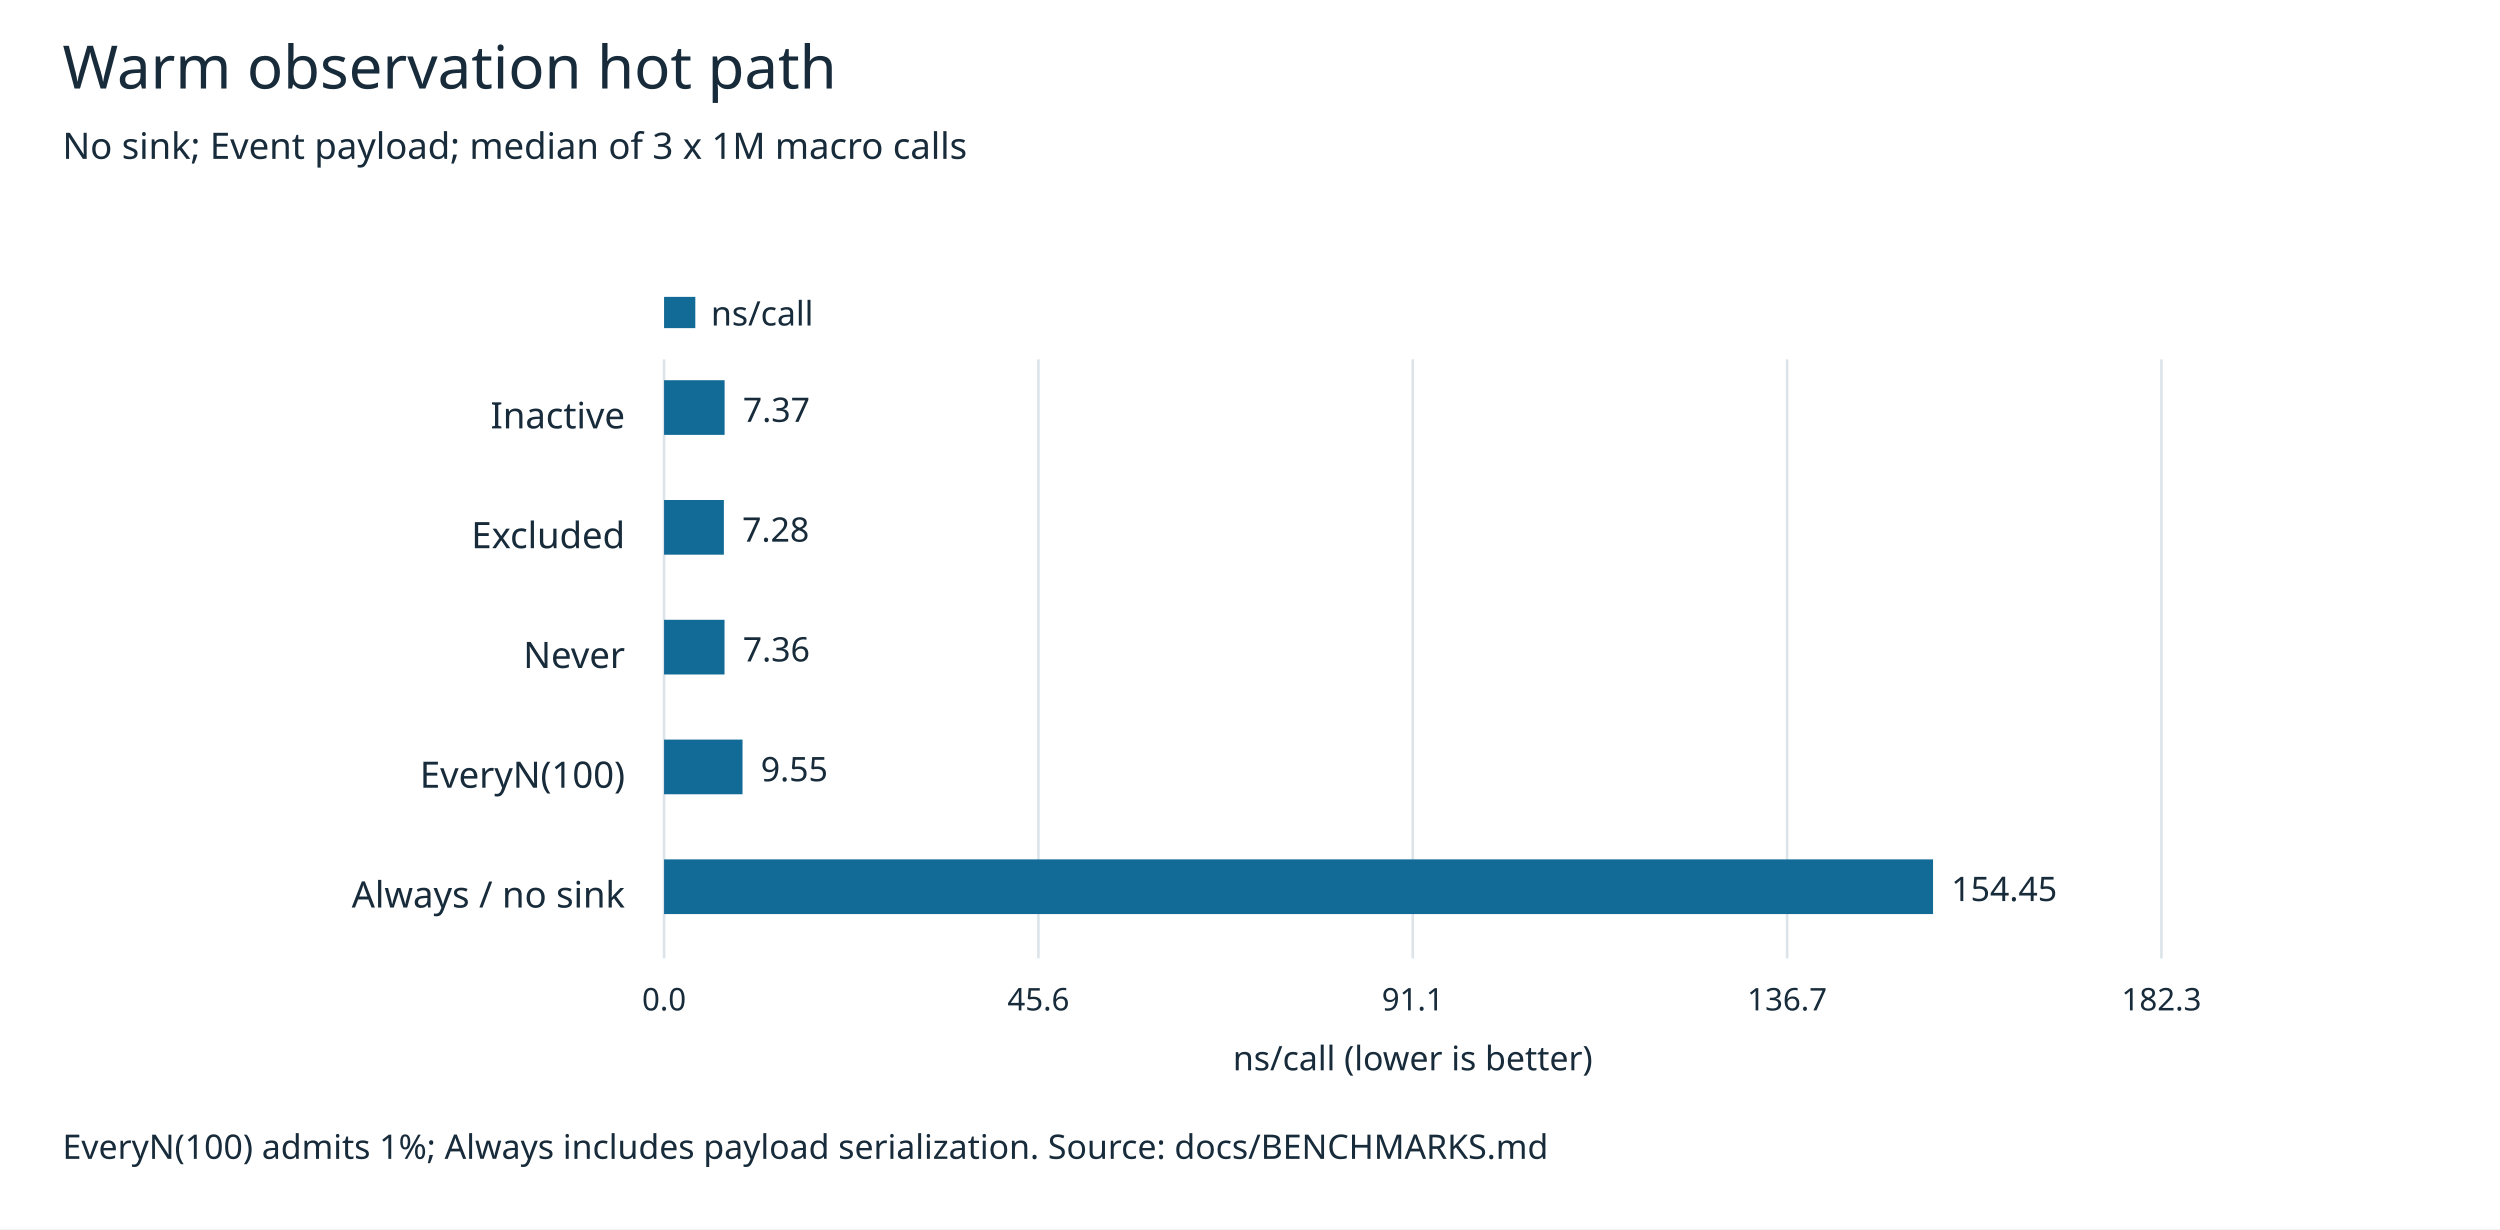
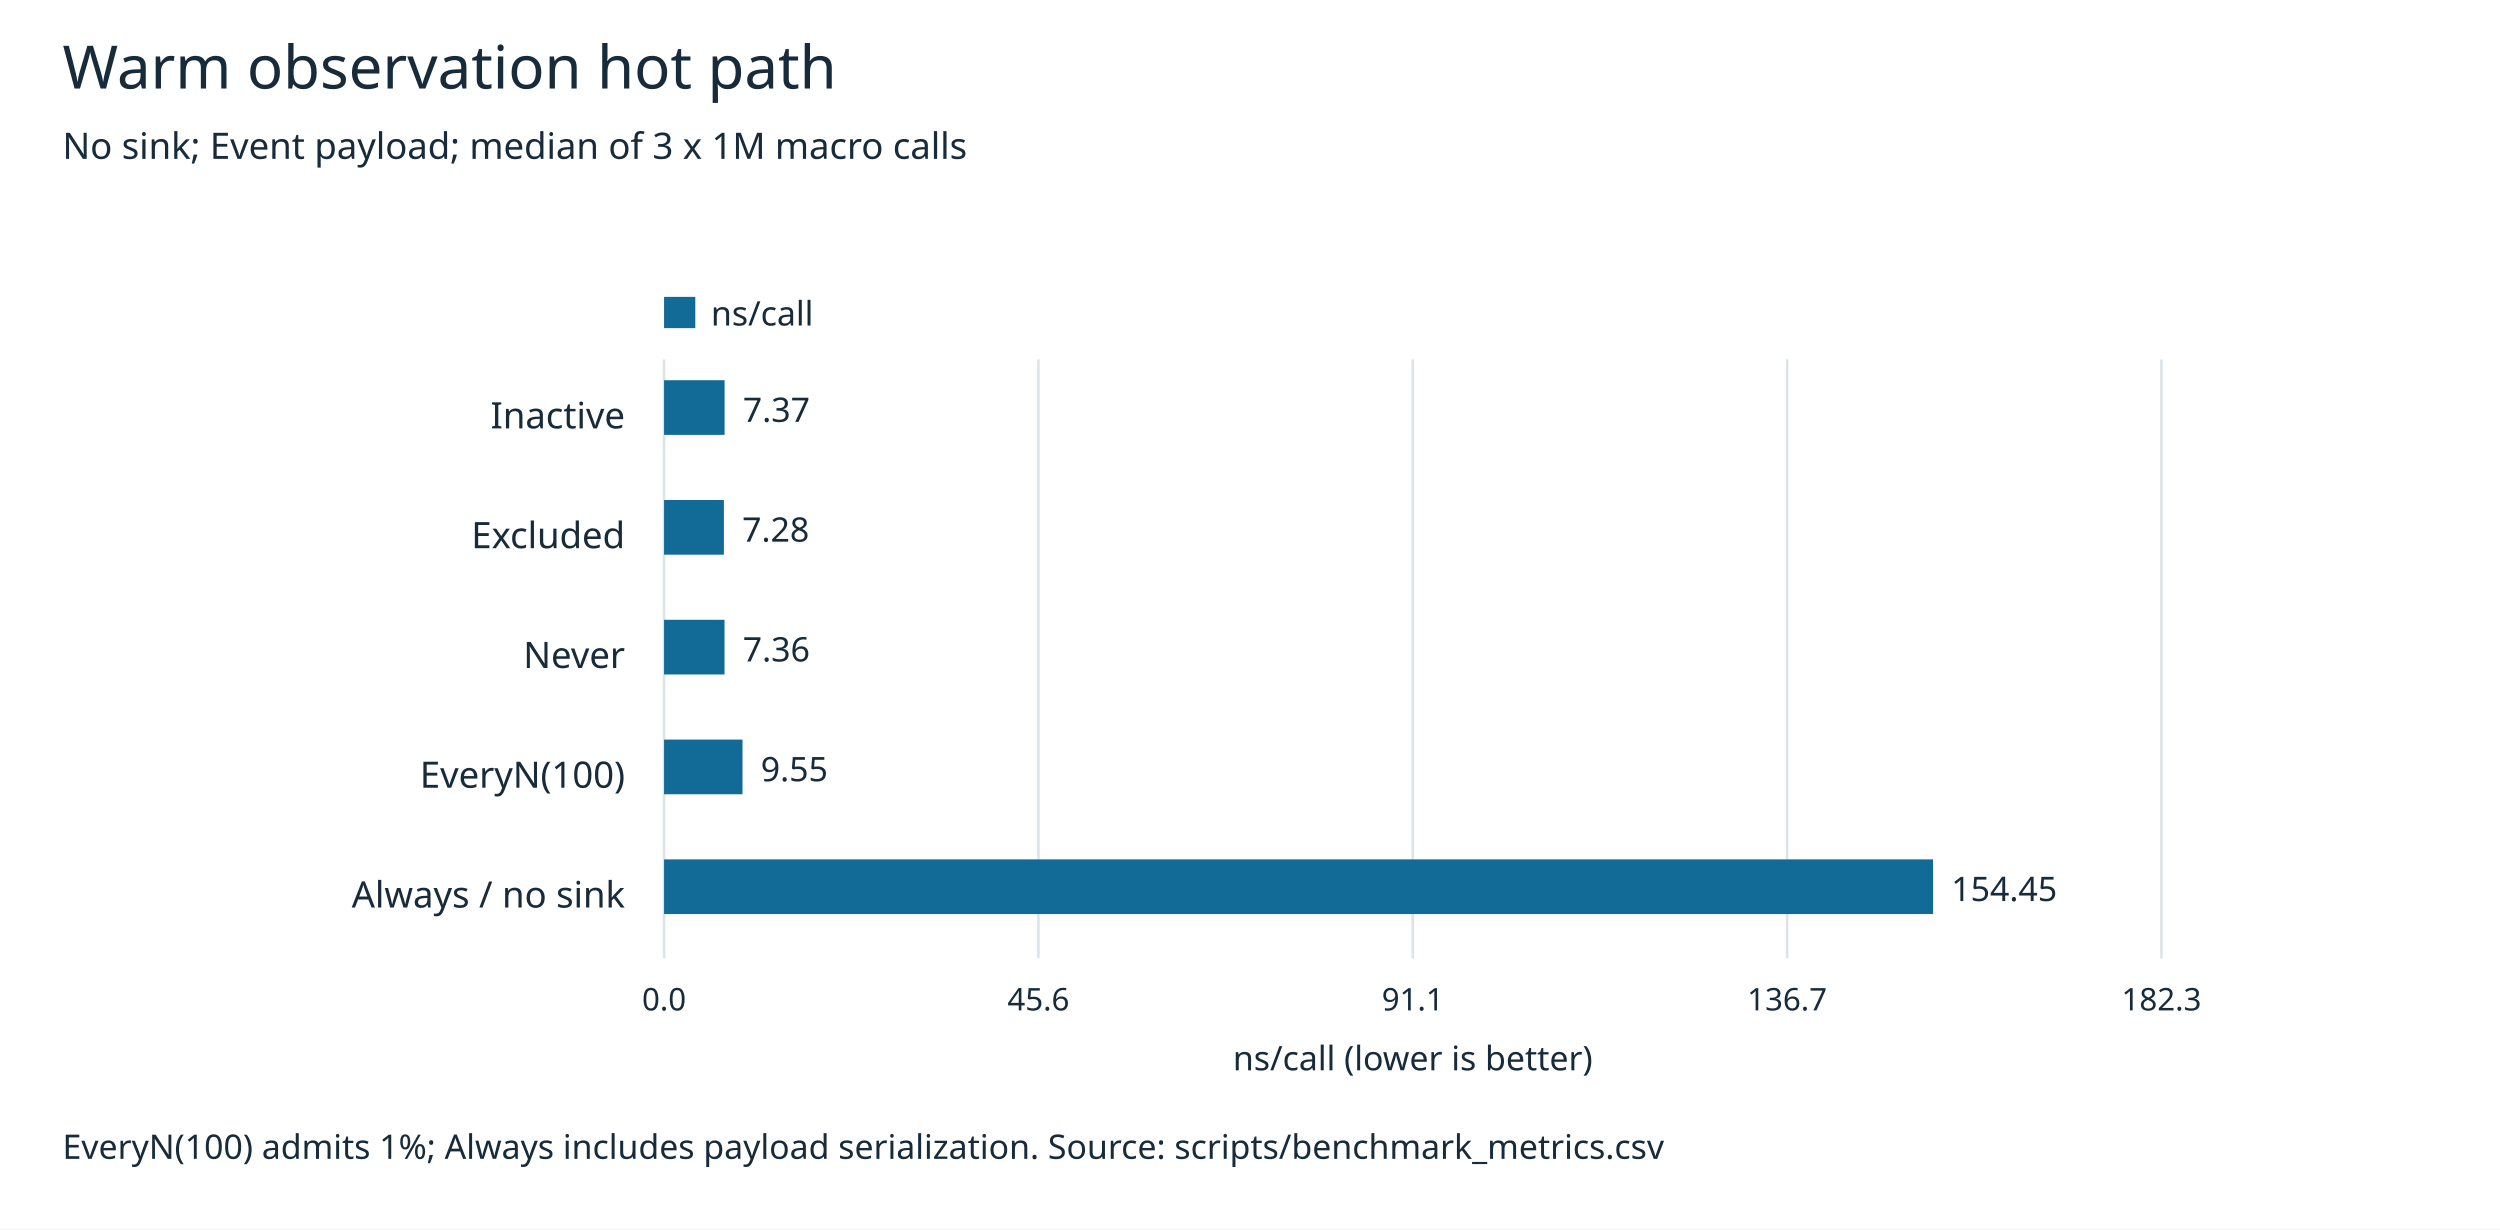
<svg xmlns="http://www.w3.org/2000/svg" width="960" height="472" viewBox="0 0 960 472" role="img" aria-labelledby="title desc">
  <rect width="960" height="472" fill="#ffffff" />
  <g font-family="sans-serif">
    <text x="24.00" y="34.00" font-size="23" text-anchor="start" fill="#172b3a">Warm observation hot path</text>
    <text x="24.00" y="61.00" font-size="14" text-anchor="start" fill="#172b3a">No sink; Event payload; median of 3 x 1M macro calls</text>
    <text x="24.00" y="102.00" font-size="17" text-anchor="start" fill="#172b3a" />
    <rect x="255" y="114" width="12" height="12" fill="#126b96" />
    <text x="273.00" y="125.00" font-size="13" text-anchor="start" fill="#172b3a">ns/call</text>
    <path d="M255.00 138V368" stroke="#dce4e9" />
    <text x="255.00" y="388.00" font-size="12" text-anchor="middle" fill="#172b3a">0.0</text>
    <path d="M398.75 138V368" stroke="#dce4e9" />
    <text x="398.75" y="388.00" font-size="12" text-anchor="middle" fill="#172b3a">45.6</text>
    <path d="M542.50 138V368" stroke="#dce4e9" />
    <text x="542.50" y="388.00" font-size="12" text-anchor="middle" fill="#172b3a">91.1</text>
    <path d="M686.25 138V368" stroke="#dce4e9" />
    <text x="686.25" y="388.00" font-size="12" text-anchor="middle" fill="#172b3a">136.7</text>
    <path d="M830.00 138V368" stroke="#dce4e9" />
    <text x="830.00" y="388.00" font-size="12" text-anchor="middle" fill="#172b3a">182.3</text>
    <text x="542.50" y="411.00" font-size="13" text-anchor="middle" fill="#172b3a">ns/call (lower is better)</text>
    <text x="240.00" y="164.50" font-size="14" text-anchor="end" fill="#172b3a">Inactive</text>
    <rect x="255" y="146" width="23.25" height="21" fill="#126b96" />
    <text x="285.25" y="162.00" font-size="13" text-anchor="start" fill="#172b3a">7.37</text>
    <text x="240.00" y="210.50" font-size="14" text-anchor="end" fill="#172b3a">Excluded</text>
    <rect x="255" y="192" width="22.97" height="21" fill="#126b96" />
    <text x="284.97" y="208.00" font-size="13" text-anchor="start" fill="#172b3a">7.28</text>
    <text x="240.00" y="256.50" font-size="14" text-anchor="end" fill="#172b3a">Never</text>
    <rect x="255" y="238" width="23.22" height="21" fill="#126b96" />
    <text x="285.22" y="254.00" font-size="13" text-anchor="start" fill="#172b3a">7.36</text>
    <text x="240.00" y="302.50" font-size="14" text-anchor="end" fill="#172b3a">EveryN(100)</text>
    <rect x="255" y="284" width="30.13" height="21" fill="#126b96" />
    <text x="292.13" y="300.00" font-size="13" text-anchor="start" fill="#172b3a">9.55</text>
    <text x="240.00" y="348.50" font-size="14" text-anchor="end" fill="#172b3a">Always / no sink</text>
    <rect x="255" y="330" width="487.29" height="21" fill="#126b96" />
    <text x="749.29" y="346.00" font-size="13" text-anchor="start" fill="#172b3a">154.45</text>
-     <text x="24.00" y="445.00" font-size="13" text-anchor="start" fill="#172b3a">EveryN(100) admits 1%; Always includes payload serialization. Source: docs/BENCHMARKS.md</text>
+     <text x="24.00" y="445.00" font-size="13" text-anchor="start" fill="#172b3a">EveryN(100) admits 1%; Always includes payload serialization. Source: scripts/benchmark_metrics.csv</text>
  </g>
</svg>
